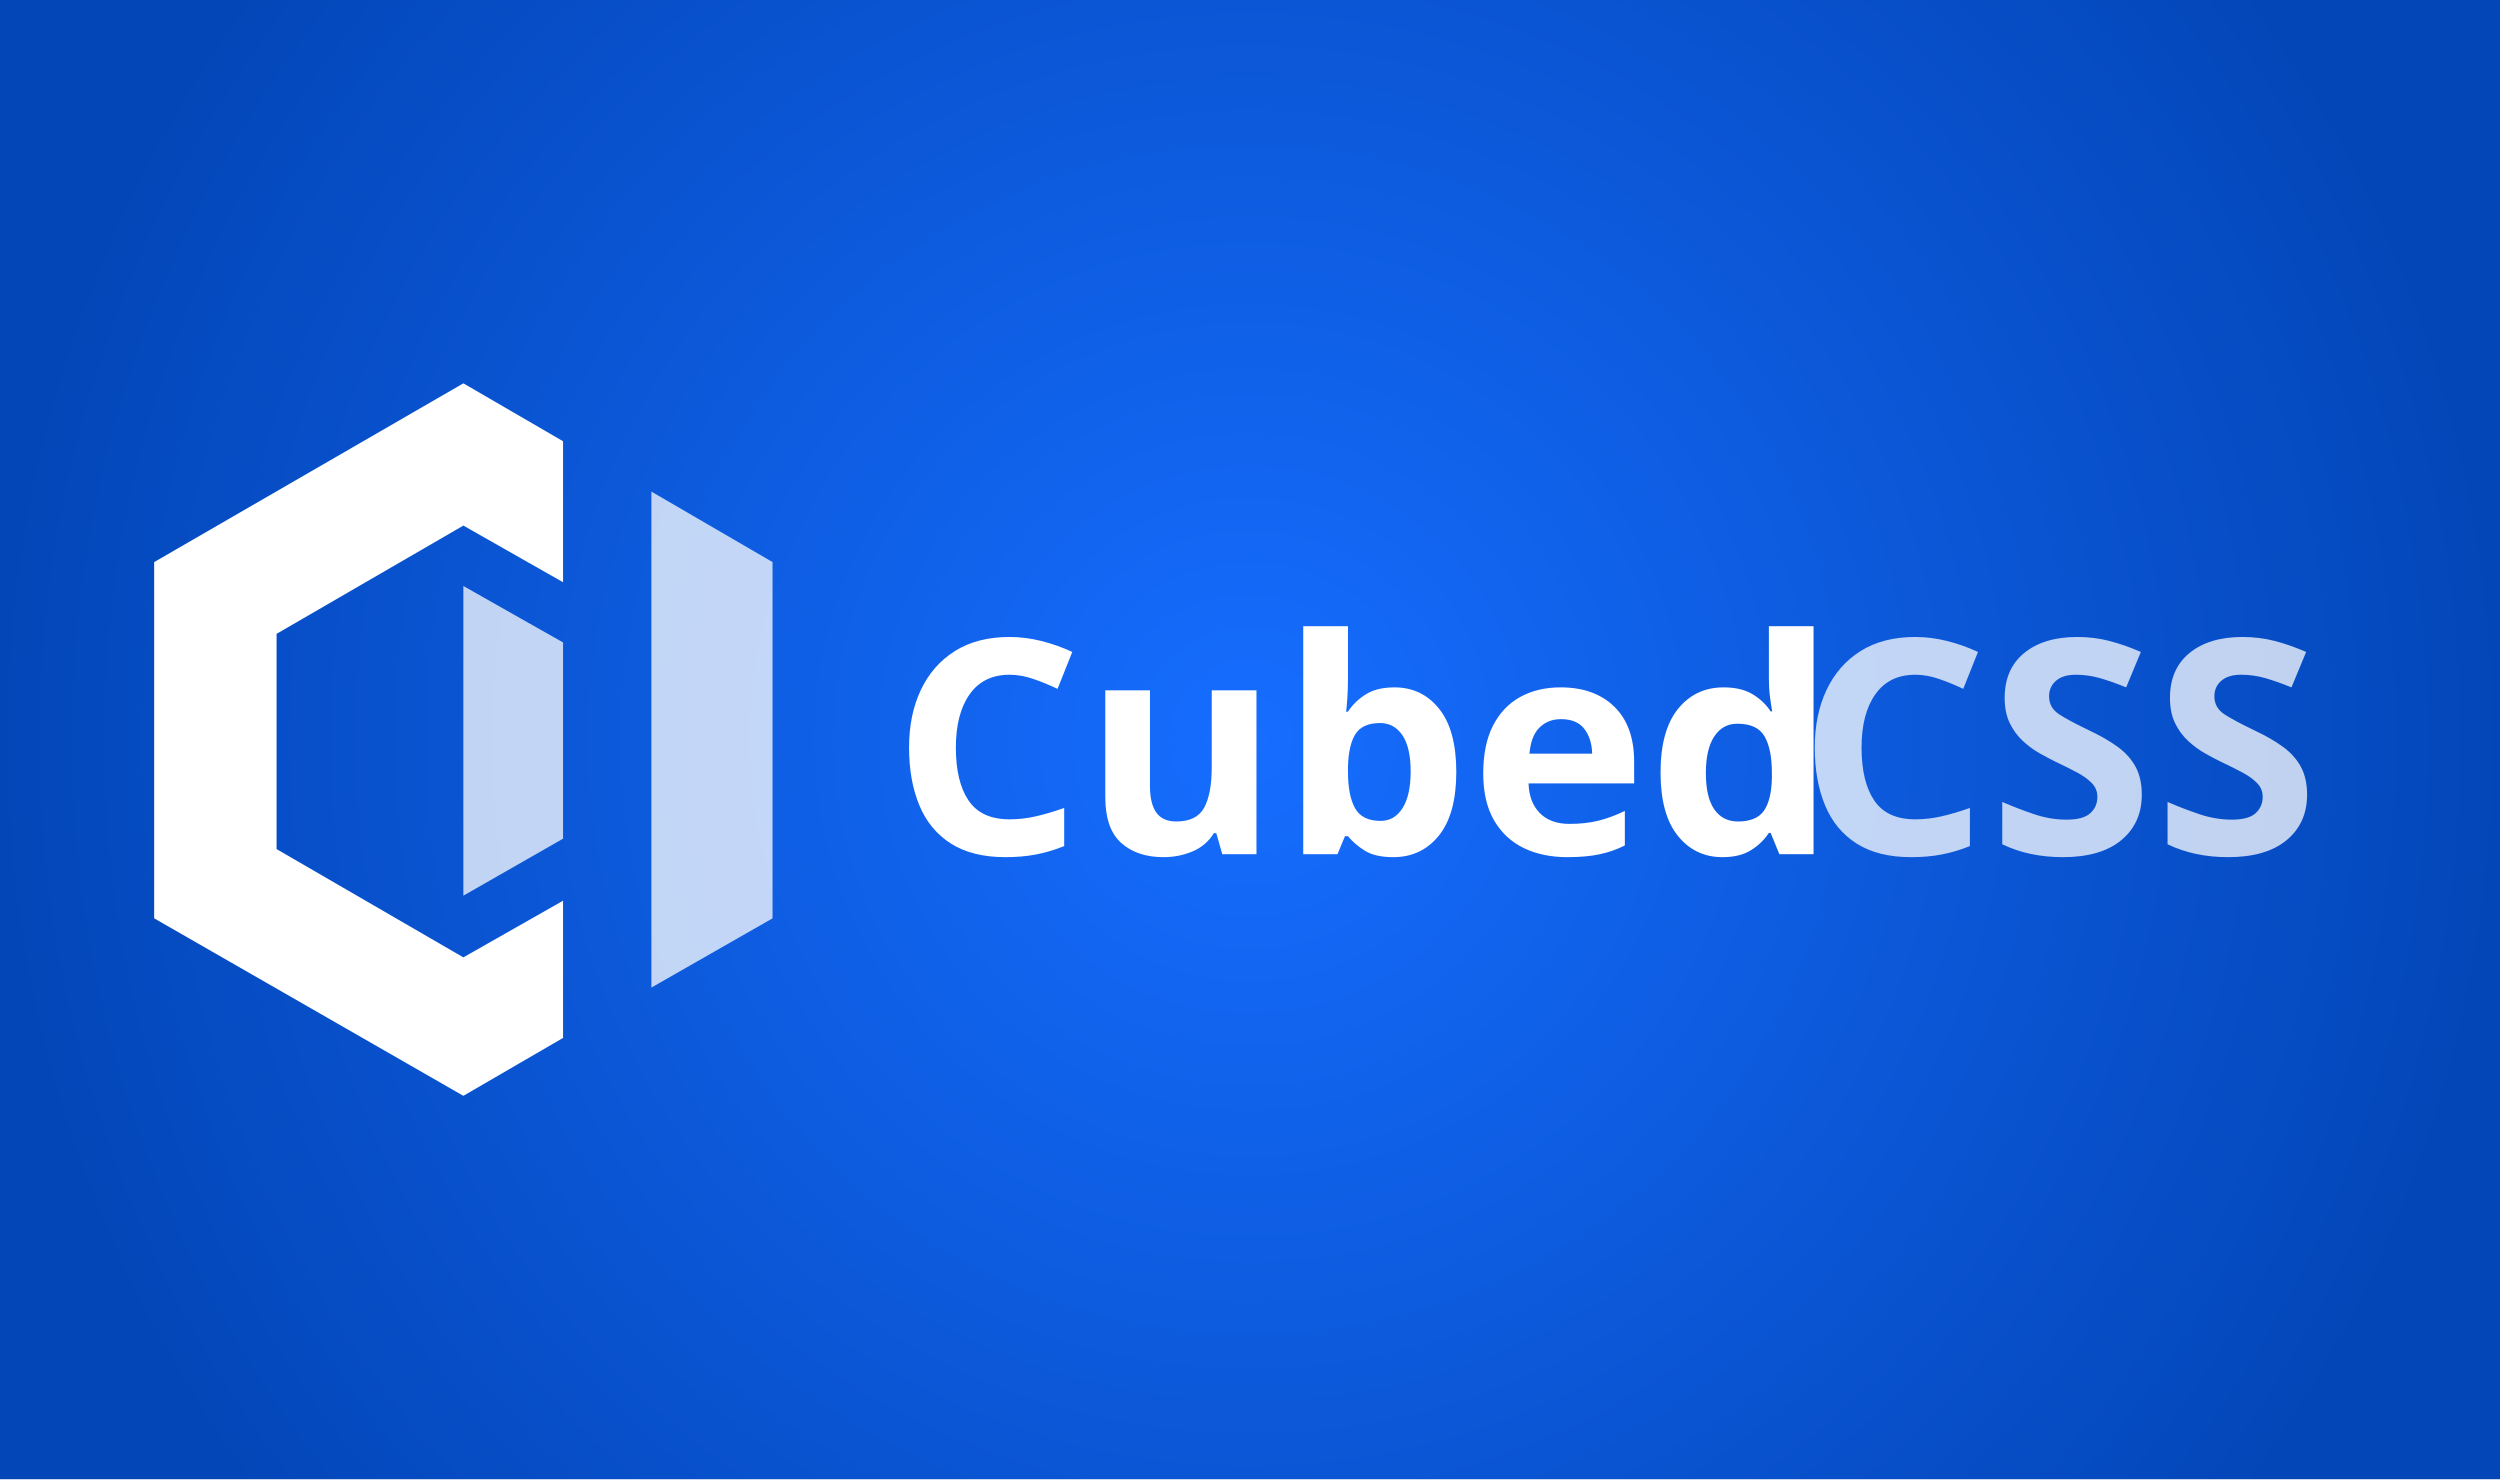
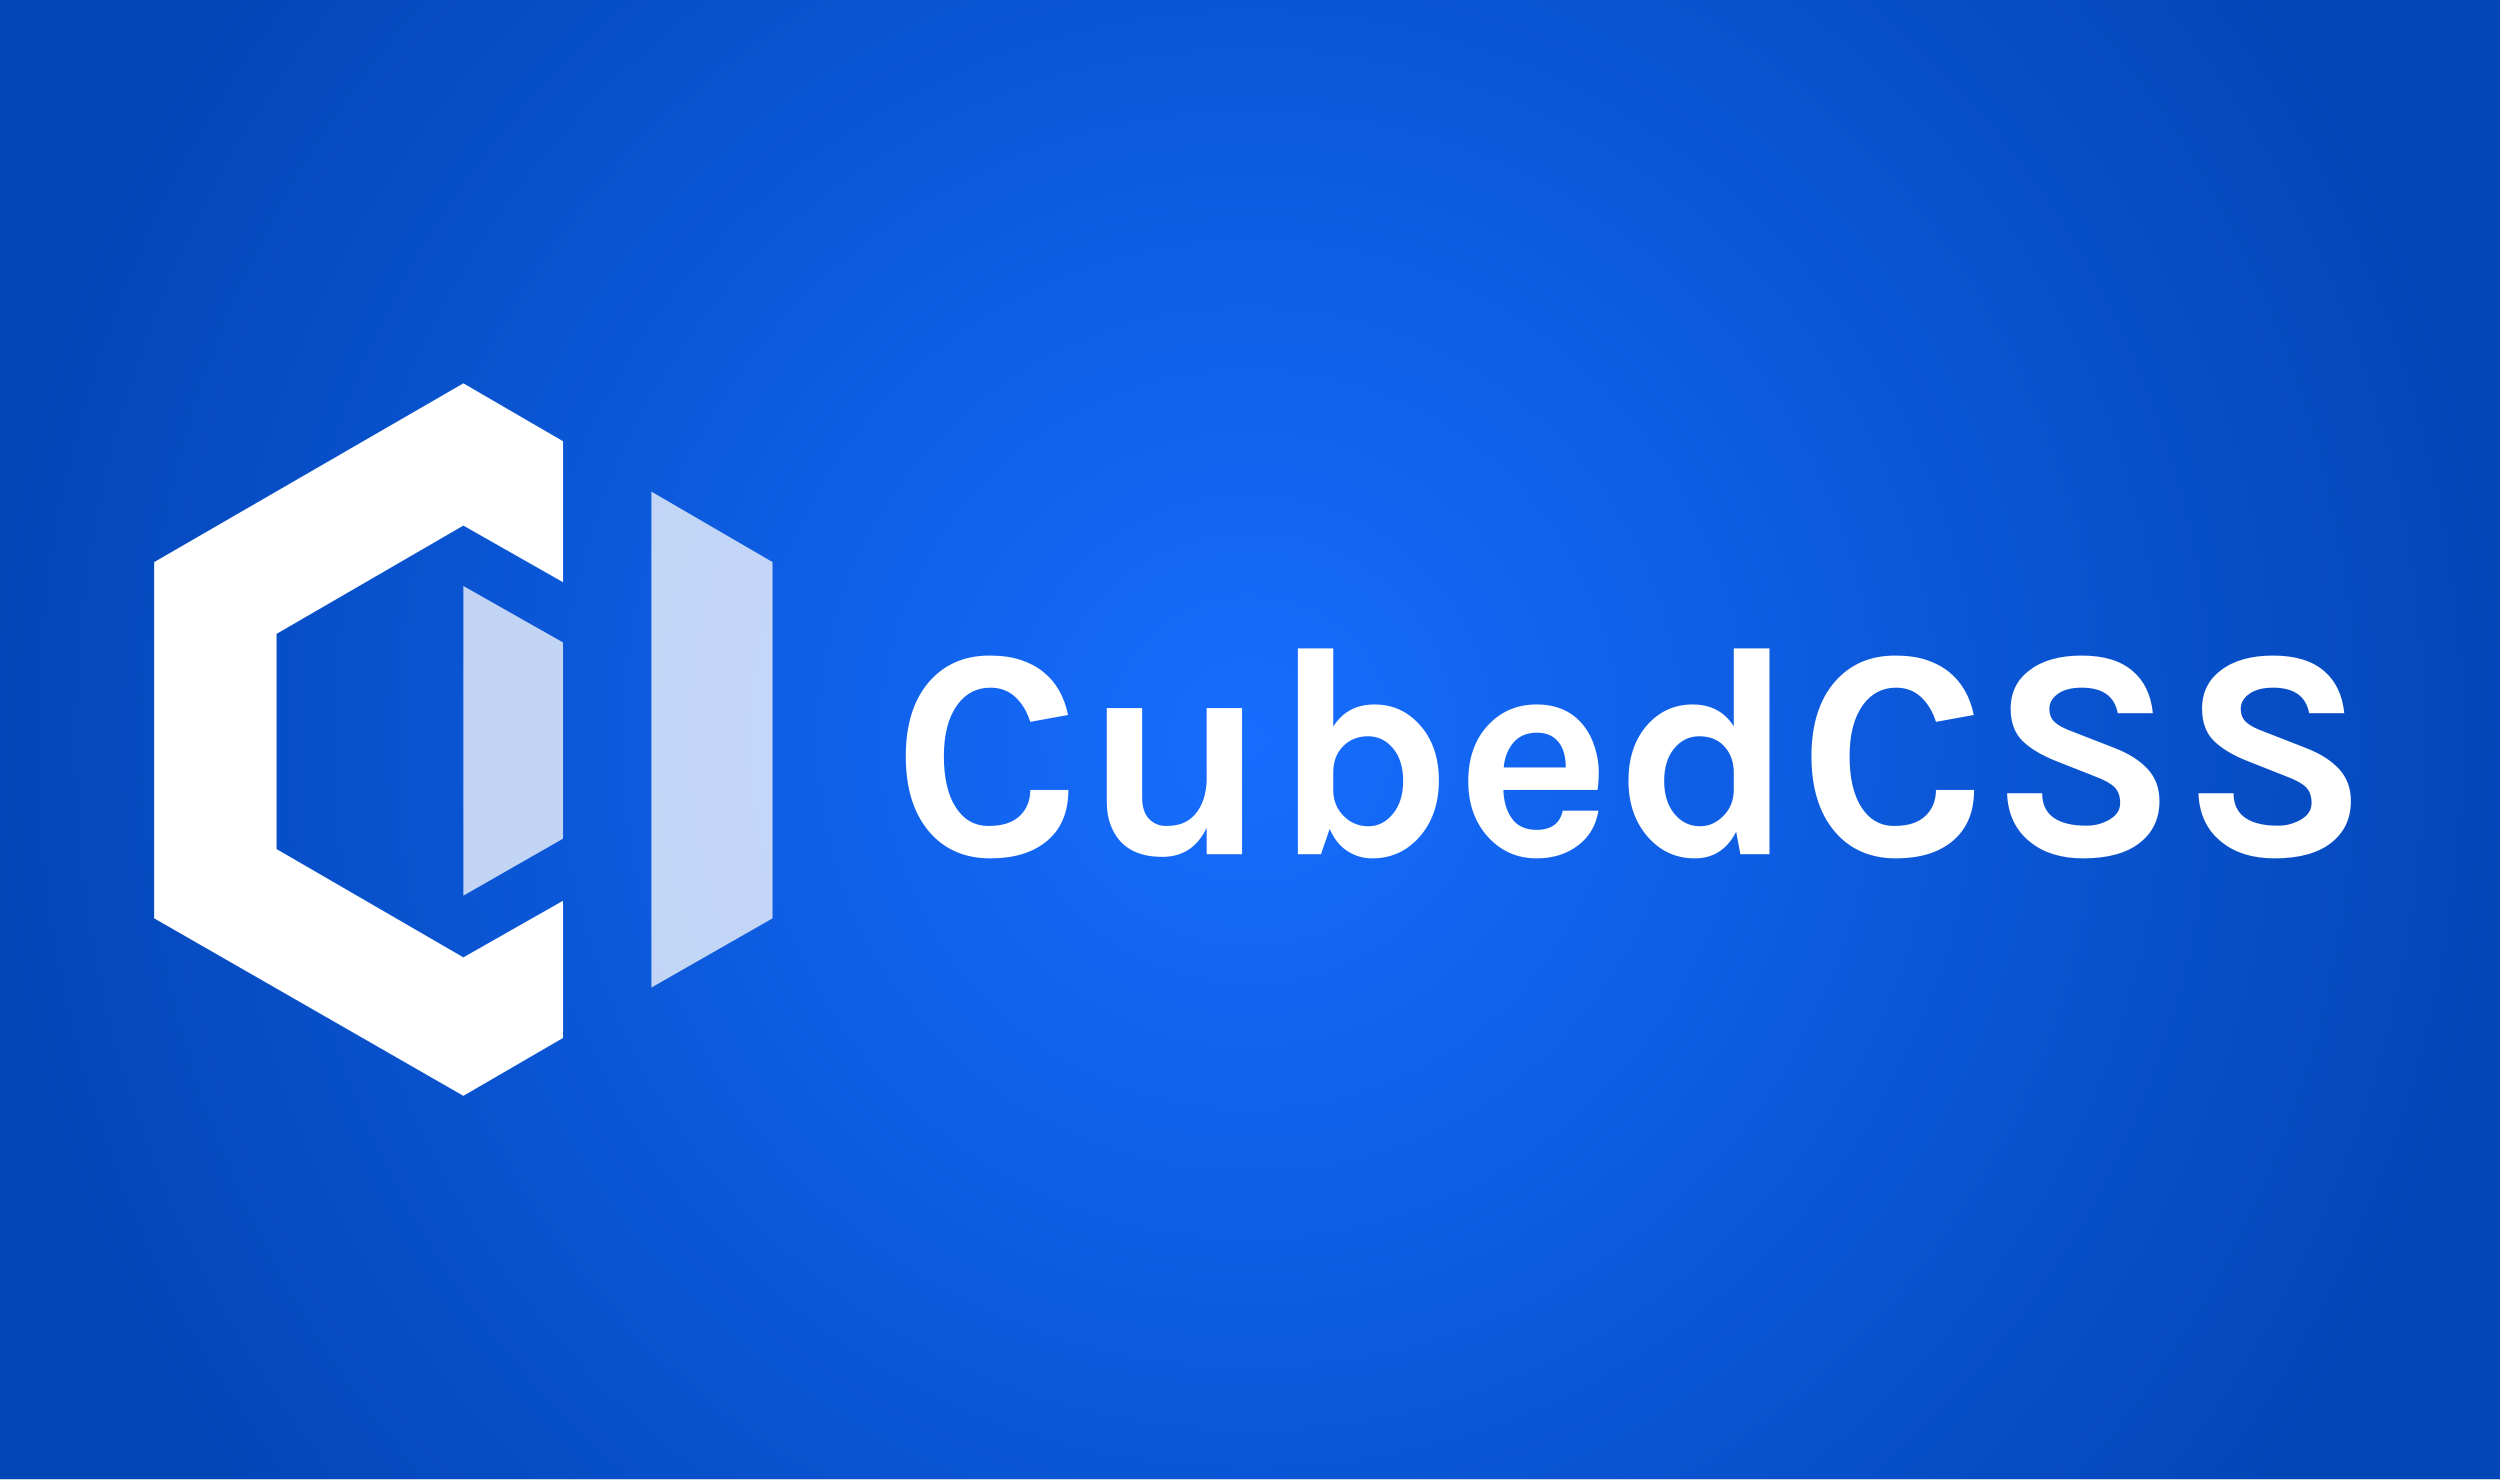
<svg xmlns="http://www.w3.org/2000/svg" width="600px" height="355px" viewBox="0 0 600 355" version="1.1">
  <defs>
    <radialGradient cx="50%" cy="50%" fx="50%" fy="50%" r="84.507%" gradientTransform="translate(0.5,0.5),scale(0.591667,1),translate(-0.5,-0.5)" id="radialGradient-1">
      <stop stop-color="#166DFF" offset="0%" />
      <stop stop-color="#0346B8" offset="100%" />
    </radialGradient>
  </defs>
  <g id="cubed-css" stroke="none" stroke-width="1" fill="none" fill-rule="evenodd">
    <rect id="background" fill="url(#radialGradient-1)" x="0" y="0" width="600" height="355" />
    <g id="cubed-logo" transform="translate(37, 92)" fill="#FFFFFF">
      <polygon id="Shape" points="98.132 13.898 98.132 47.735 74.205 34.14 29.379 60.122 29.379 111.784 74.205 137.767 98.132 124.171 98.132 157.102 74.205 171 0 128.401 0 42.901 74.205 0 85.791 6.729" />
      <polygon id="Path" fill-opacity="0.75" points="74.205 48.641 98.132 62.189 98.132 109.279 74.205 122.963 74.205 85.5" />
      <polygon id="Path" fill-opacity="0.75" points="119.334 25.982 148.41 42.901 148.41 128.401 119.334 145.018 119.334 85.5" />
    </g>
-     <text id="CubedCSS" font-family="Karla-Bold, Karla" font-size="72" font-weight="bold" fill="#FFFFFF">
-       <tspan x="214" y="205">Cubed</tspan>
-       <tspan x="431.368" y="205" fill-opacity="0.75">CSS</tspan>
-     </text>
+     <path d="M237.472,157.336 C240.352,157.336 242.848,157.684 244.96,158.38 C247.072,159.076 248.896,160.048 250.432,161.296 C253.456,163.744 255.424,167.176 256.336,171.592 L247.264,173.248 C246.496,170.8 245.308,168.82 243.7,167.308 C242.092,165.796 240.088,165.04 237.688,165.04 C234.424,165.04 231.784,166.408 229.768,169.144 C227.608,172.12 226.528,176.236 226.528,181.492 C226.528,186.748 227.488,190.852 229.408,193.804 C231.328,196.756 233.944,198.232 237.256,198.232 C240.568,198.232 243.064,197.428 244.744,195.82 C246.424,194.212 247.264,192.136 247.264,189.592 L256.408,189.592 C256.408,194.824 254.74,198.868 251.404,201.724 C248.068,204.58 243.496,206.008 237.688,206.008 C231.496,206.008 226.576,203.848 222.928,199.528 C219.232,195.112 217.384,189.112 217.384,181.528 C217.384,173.848 219.28,167.848 223.072,163.528 C226.72,159.4 231.52,157.336 237.472,157.336 Z M289.6,198.664 C287.392,203.32 283.84,205.648 278.944,205.648 C272.752,205.648 268.672,203.224 266.704,198.376 C265.984,196.696 265.624,194.656 265.624,192.256 L265.624,169.936 L274.12,169.936 L274.12,191.392 C274.12,193.696 274.672,195.412 275.776,196.54 C276.88,197.668 278.236,198.232 279.844,198.232 C281.452,198.232 282.808,198.004 283.912,197.548 C285.016,197.092 285.976,196.408 286.792,195.496 C288.568,193.432 289.504,190.672 289.6,187.216 L289.6,169.936 L298.096,169.936 L298.096,205 L289.6,205 L289.6,198.664 Z M340.864,174.112 C343.84,177.472 345.328,181.888 345.328,187.36 C345.328,192.832 343.768,197.344 340.648,200.896 C337.624,204.304 333.856,206.008 329.344,206.008 C327.184,206.008 325.204,205.432 323.404,204.28 C321.604,203.128 320.176,201.352 319.12,198.952 L317.032,205 L311.488,205 L311.488,155.608 L319.984,155.608 L319.984,174.4 C322.192,170.848 325.492,169.072 329.884,169.072 C334.276,169.072 337.936,170.752 340.864,174.112 Z M319.984,185.344 L319.984,189.952 C320.08,192.4 320.968,194.416 322.648,196 C324.232,197.536 326.164,198.304 328.444,198.304 C330.724,198.304 332.68,197.308 334.312,195.316 C335.944,193.324 336.76,190.696 336.76,187.432 C336.76,184.168 335.956,181.564 334.348,179.62 C332.74,177.676 330.736,176.704 328.336,176.704 C325.936,176.704 323.944,177.496 322.36,179.08 C320.776,180.664 319.984,182.752 319.984,185.344 Z M380.104,174.184 C381.304,175.72 382.204,177.496 382.804,179.512 C383.404,181.528 383.704,183.376 383.704,185.056 C383.704,186.736 383.608,188.248 383.416,189.592 L360.808,189.592 C360.904,192.424 361.6,194.728 362.896,196.504 C364.192,198.28 366.16,199.168 368.8,199.168 C372.304,199.168 374.392,197.632 375.064,194.56 L383.632,194.56 C383.056,198.064 381.448,200.824 378.808,202.84 C376.072,204.952 372.736,206.008 368.8,206.008 C364.192,206.008 360.328,204.328 357.208,200.968 C353.992,197.464 352.384,192.976 352.384,187.504 C352.384,181.888 353.992,177.376 357.208,173.968 C360.28,170.704 364.144,169.072 368.8,169.072 C373.648,169.072 377.416,170.776 380.104,174.184 Z M368.872,175.84 C366.472,175.84 364.6,176.62 363.256,178.18 C361.912,179.74 361.12,181.744 360.88,184.192 L375.784,184.192 C375.784,180.4 374.584,177.856 372.184,176.56 C371.272,176.08 370.168,175.84 368.872,175.84 Z M416.68,199.6 C414.52,203.872 411.208,206.008 406.744,206.008 C402.28,206.008 398.536,204.304 395.512,200.896 C392.392,197.344 390.832,192.832 390.832,187.36 C390.832,181.888 392.32,177.448 395.296,174.04 C398.224,170.728 401.872,169.072 406.24,169.072 C410.608,169.072 413.896,170.824 416.104,174.328 L416.104,155.608 L424.672,155.608 L424.672,205 L417.688,205 L416.68,199.6 Z M407.824,176.704 C405.424,176.704 403.42,177.676 401.812,179.62 C400.204,181.564 399.4,184.168 399.4,187.432 C399.4,190.696 400.216,193.324 401.848,195.316 C403.48,197.308 405.544,198.304 408.04,198.304 C410.104,198.304 411.952,197.488 413.584,195.856 C415.264,194.176 416.104,192.064 416.104,189.52 L416.104,184.984 C416.008,182.488 415.168,180.448 413.584,178.864 C412.144,177.424 410.224,176.704 407.824,176.704 Z M454.84,157.336 C457.72,157.336 460.216,157.684 462.328,158.38 C464.44,159.076 466.264,160.048 467.8,161.296 C470.824,163.744 472.792,167.176 473.704,171.592 L464.632,173.248 C463.864,170.8 462.676,168.82 461.068,167.308 C459.46,165.796 457.456,165.04 455.056,165.04 C451.792,165.04 449.152,166.408 447.136,169.144 C444.976,172.12 443.896,176.236 443.896,181.492 C443.896,186.748 444.856,190.852 446.776,193.804 C448.696,196.756 451.312,198.232 454.624,198.232 C457.936,198.232 460.432,197.428 462.112,195.82 C463.792,194.212 464.632,192.136 464.632,189.592 L473.776,189.592 C473.776,194.824 472.108,198.868 468.772,201.724 C465.436,204.58 460.864,206.008 455.056,206.008 C448.864,206.008 443.944,203.848 440.296,199.528 C436.6,195.112 434.752,189.112 434.752,181.528 C434.752,173.848 436.648,167.848 440.44,163.528 C444.088,159.4 448.888,157.336 454.84,157.336 Z M508.264,171.16 C507.496,167.08 504.616,165.04 499.624,165.04 C497.176,165.04 495.268,165.532 493.9,166.516 C492.532,167.5 491.848,168.688 491.848,170.08 C491.848,171.472 492.292,172.564 493.18,173.356 C494.068,174.148 495.448,174.88 497.32,175.552 L507.472,179.512 C510.928,180.856 513.592,182.548 515.464,184.588 C517.336,186.628 518.272,189.184 518.272,192.256 C518.272,196.48 516.688,199.828 513.52,202.3 C510.352,204.772 505.84,206.008 499.984,206.008 C494.8,206.008 490.6,204.736 487.384,202.192 C483.784,199.408 481.888,195.472 481.696,190.384 L490.12,190.384 C490.12,194.224 492.112,196.648 496.096,197.656 C497.296,197.992 498.88,198.16 500.848,198.16 C502.816,198.16 504.64,197.668 506.32,196.684 C508,195.7 508.84,194.38 508.84,192.724 C508.84,191.068 508.384,189.796 507.472,188.908 C506.56,188.02 505.072,187.192 503.008,186.424 L493.72,182.752 C490.12,181.36 487.36,179.728 485.44,177.856 C483.52,175.984 482.56,173.392 482.56,170.08 C482.56,166.192 484.072,163.12 487.096,160.864 C490.168,158.512 494.332,157.336 499.588,157.336 C504.844,157.336 508.9,158.548 511.756,160.972 C514.612,163.396 516.256,166.792 516.688,171.16 L508.264,171.16 Z M554.2,171.16 C553.432,167.08 550.552,165.04 545.56,165.04 C543.112,165.04 541.204,165.532 539.836,166.516 C538.468,167.5 537.784,168.688 537.784,170.08 C537.784,171.472 538.228,172.564 539.116,173.356 C540.004,174.148 541.384,174.88 543.256,175.552 L553.408,179.512 C556.864,180.856 559.528,182.548 561.4,184.588 C563.272,186.628 564.208,189.184 564.208,192.256 C564.208,196.48 562.624,199.828 559.456,202.3 C556.288,204.772 551.776,206.008 545.92,206.008 C540.736,206.008 536.536,204.736 533.32,202.192 C529.72,199.408 527.824,195.472 527.632,190.384 L536.056,190.384 C536.056,194.224 538.048,196.648 542.032,197.656 C543.232,197.992 544.816,198.16 546.784,198.16 C548.752,198.16 550.576,197.668 552.256,196.684 C553.936,195.7 554.776,194.38 554.776,192.724 C554.776,191.068 554.32,189.796 553.408,188.908 C552.496,188.02 551.008,187.192 548.944,186.424 L539.656,182.752 C536.056,181.36 533.296,179.728 531.376,177.856 C529.456,175.984 528.496,173.392 528.496,170.08 C528.496,166.192 530.008,163.12 533.032,160.864 C536.104,158.512 540.268,157.336 545.524,157.336 C550.78,157.336 554.836,158.548 557.692,160.972 C560.548,163.396 562.192,166.792 562.624,171.16 L554.2,171.16 Z" id="CubedCSS" fill="#FFFFFF" />
  </g>
</svg>
